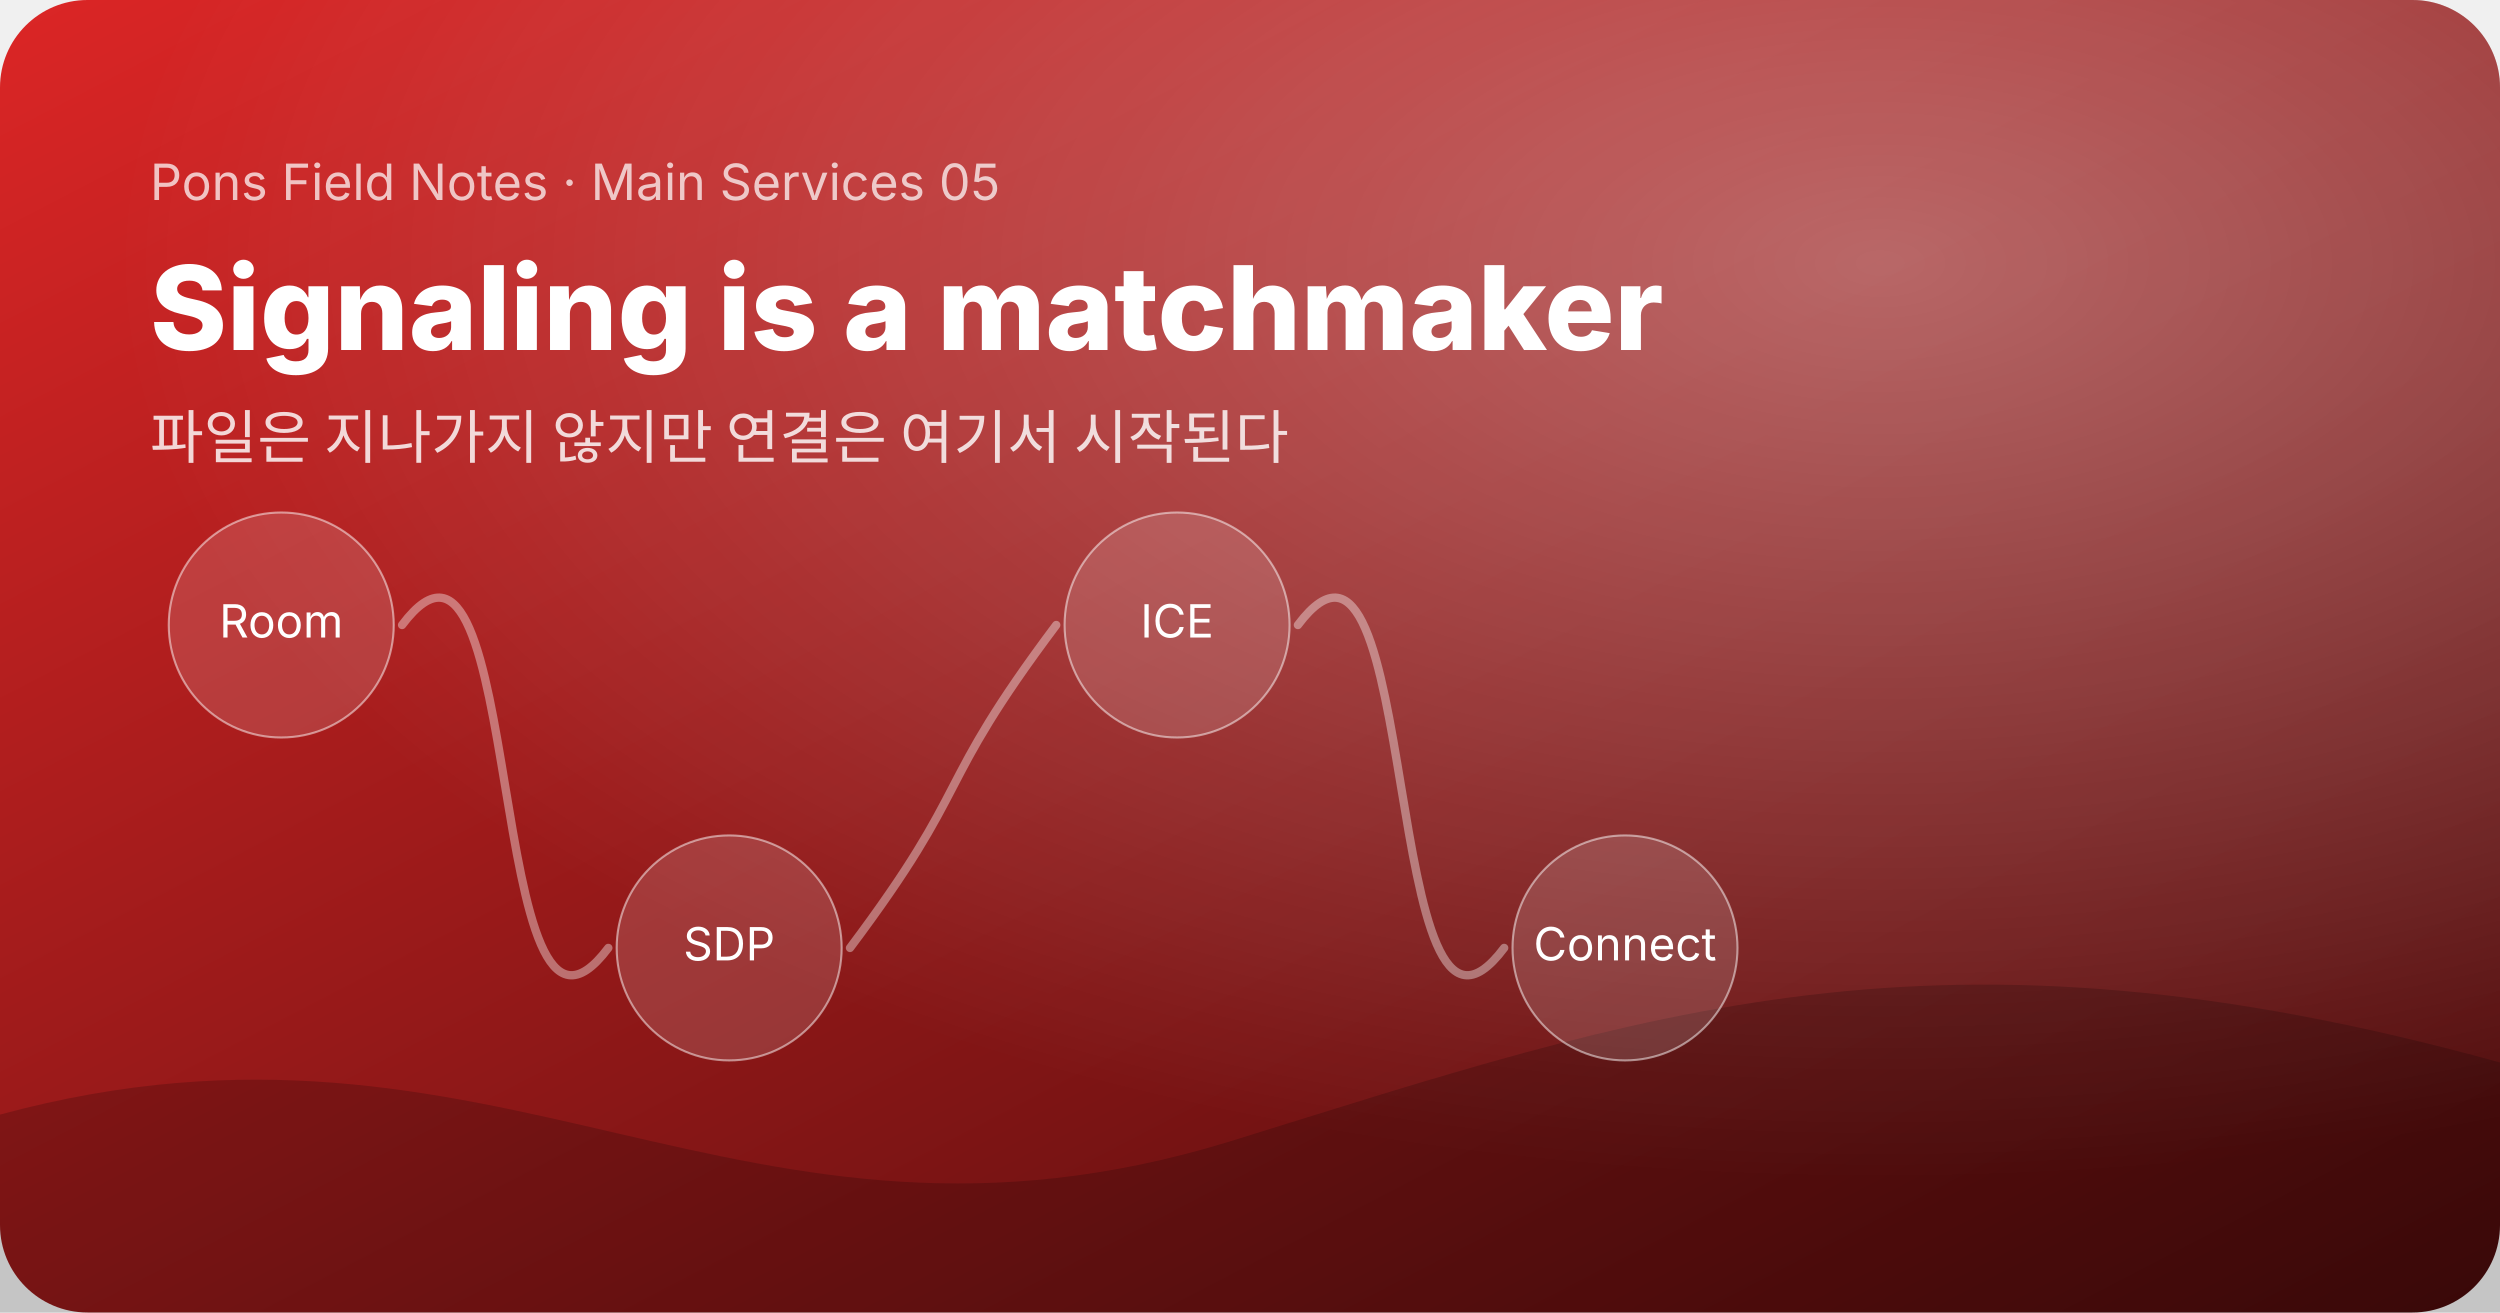
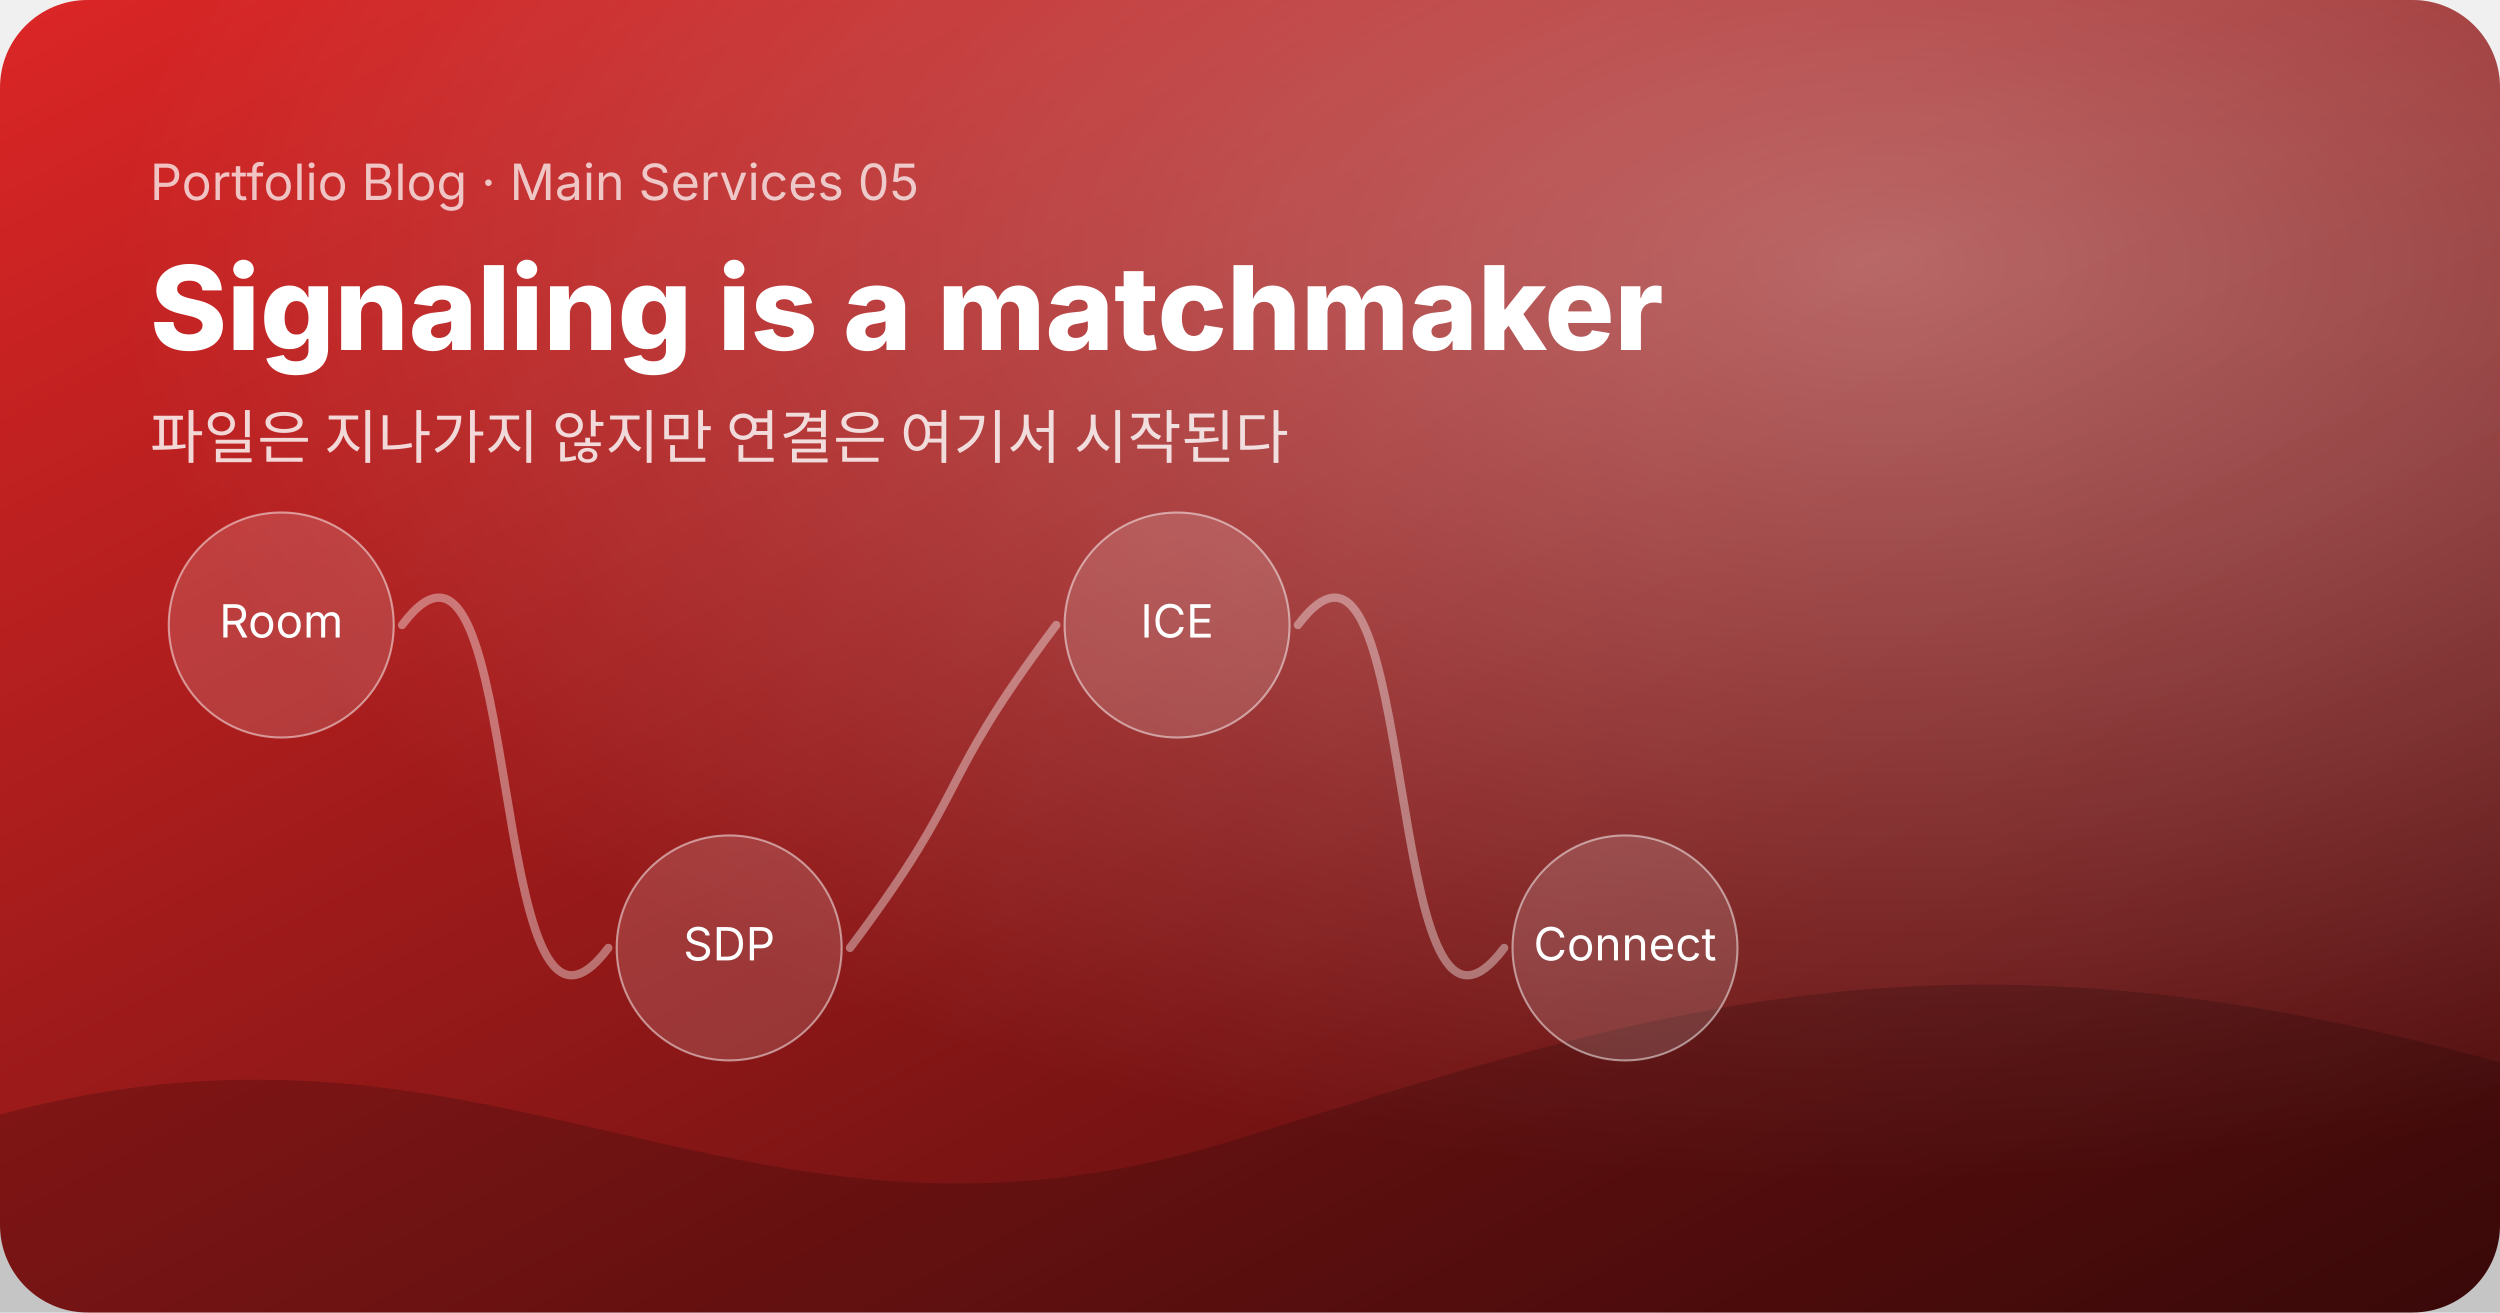
<svg xmlns="http://www.w3.org/2000/svg" width="1200" height="630" viewBox="0 0 1200 630">
  <defs>
    <linearGradient id="bg" x1="0" x2="1" y1="0" y2="1">
      <stop offset="0" stop-color="#dc2626" />
      <stop offset="1" stop-color="#450a0a" />
    </linearGradient>
    <radialGradient id="glow" cx="75%" cy="20%" r="70%">
      <stop offset="0" stop-color="rgba(255,255,255,0.34)" />
      <stop offset="1" stop-color="rgba(255,255,255,0)" />
    </radialGradient>
  </defs>
  <rect width="1200" height="630" rx="42" fill="url(#bg)" />
  <rect width="1200" height="630" rx="42" fill="url(#glow)" />
  <path d="M0 535 C240 470 355 620 590 548 C790 486 929 435 1200 510 L1200 630 L0 630 Z" fill="rgba(0,0,0,0.18)" />
-   <text x="72" y="96" font-size="24" fill="rgba(255,255,255,0.72)" font-family="Inter, Arial, sans-serif">Pons Field Notes · Main Services 05</text>
+   <text x="72" y="96" font-size="24" fill="rgba(255,255,255,0.72)" font-family="Inter, Arial, sans-serif">Portfolio Blog · Main Services 05</text>
  <text x="72" y="168" font-size="56" font-weight="800" fill="#fff" font-family="Inter, Arial, sans-serif">Signaling is a matchmaker</text>
  <text x="72" y="220" font-size="28" fill="rgba(255,255,255,0.82)" font-family="Inter, Arial, sans-serif">파일은 지나가지 않지만 연결은 여기서 시작된다</text>
  <path d="M 193 300 C 253 220, 232 535, 292 455" fill="none" stroke="rgba(255,255,255,0.38)" stroke-width="4" stroke-linecap="round" />
  <path d="M 408 455 C 468 375, 447 380, 507 300" fill="none" stroke="rgba(255,255,255,0.38)" stroke-width="4" stroke-linecap="round" />
  <path d="M 623 300 C 683 220, 662 535, 722 455" fill="none" stroke="rgba(255,255,255,0.38)" stroke-width="4" stroke-linecap="round" />
  <g>
    <circle cx="135" cy="300" r="54" fill="rgba(255,255,255,0.14)" stroke="rgba(255,255,255,0.5)" />
    <text x="135" y="306" text-anchor="middle" font-size="22" fill="#fff" font-family="Inter, Arial, sans-serif">Room</text>
  </g>
  <g>
    <circle cx="350" cy="455" r="54" fill="rgba(255,255,255,0.14)" stroke="rgba(255,255,255,0.5)" />
    <text x="350" y="461" text-anchor="middle" font-size="22" fill="#fff" font-family="Inter, Arial, sans-serif">SDP</text>
  </g>
  <g>
    <circle cx="565" cy="300" r="54" fill="rgba(255,255,255,0.14)" stroke="rgba(255,255,255,0.5)" />
    <text x="565" y="306" text-anchor="middle" font-size="22" fill="#fff" font-family="Inter, Arial, sans-serif">ICE</text>
  </g>
  <g>
    <circle cx="780" cy="455" r="54" fill="rgba(255,255,255,0.14)" stroke="rgba(255,255,255,0.5)" />
    <text x="780" y="461" text-anchor="middle" font-size="22" fill="#fff" font-family="Inter, Arial, sans-serif">Connect</text>
  </g>
</svg>
